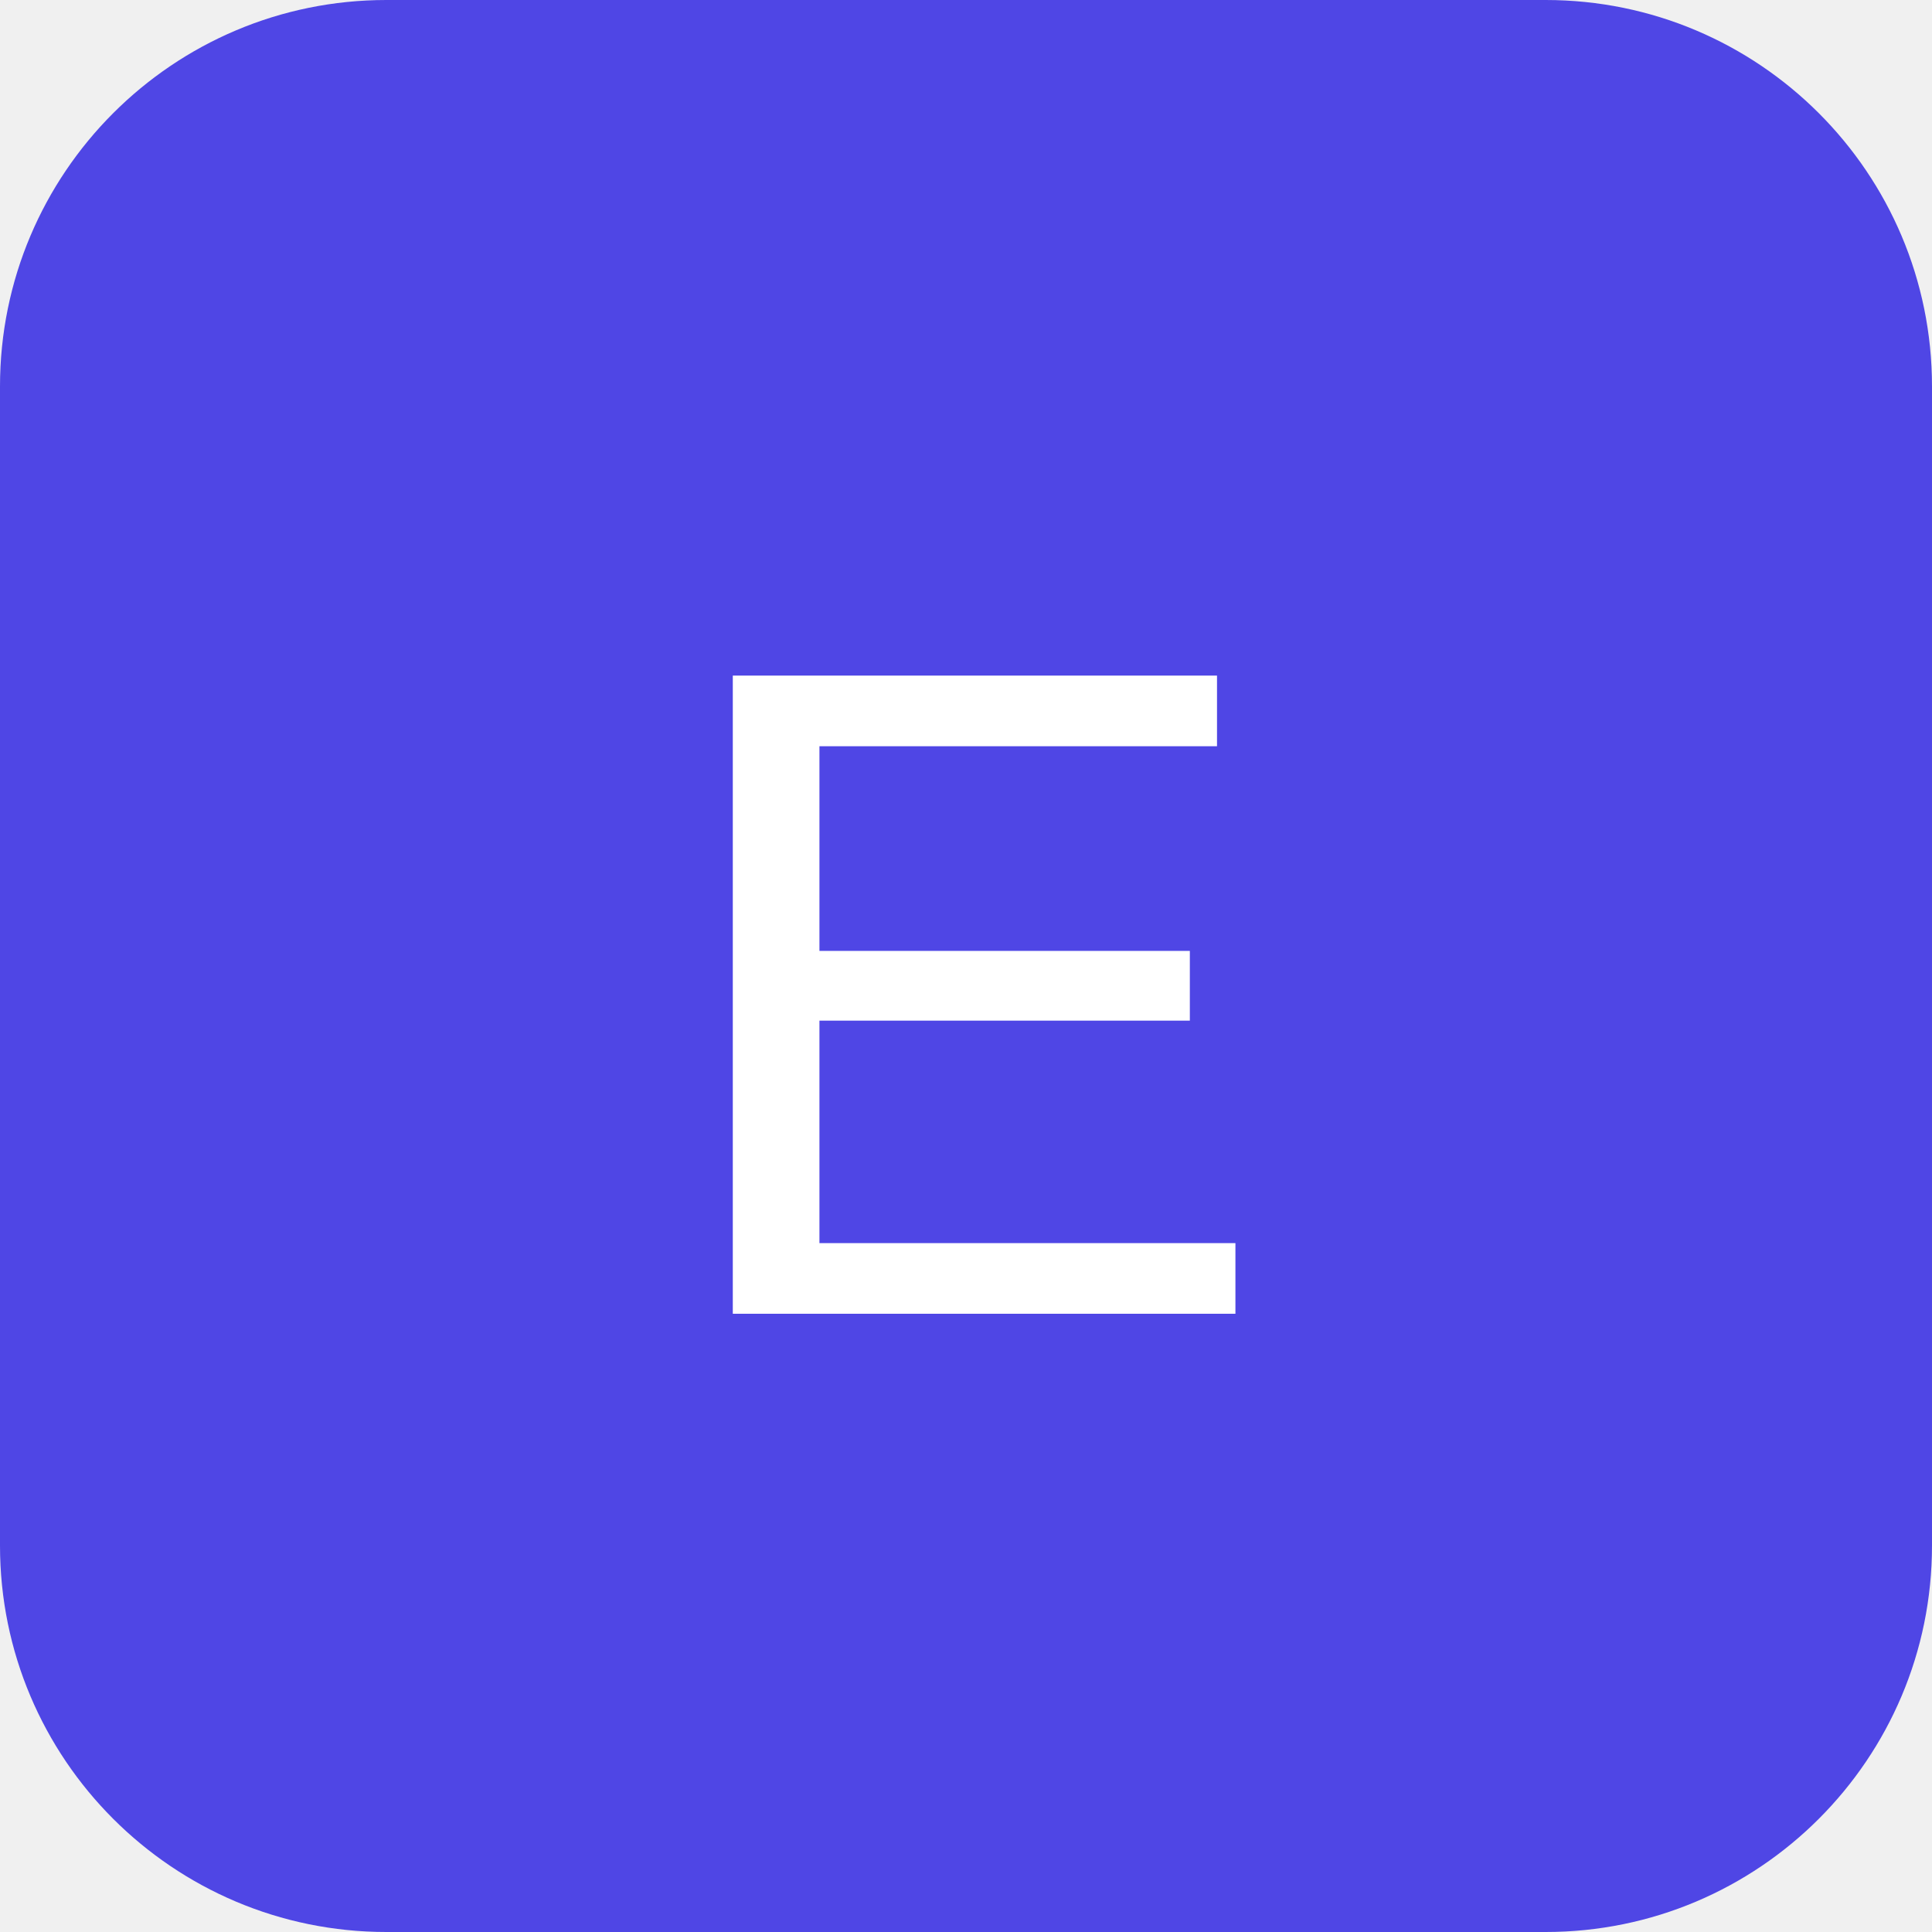
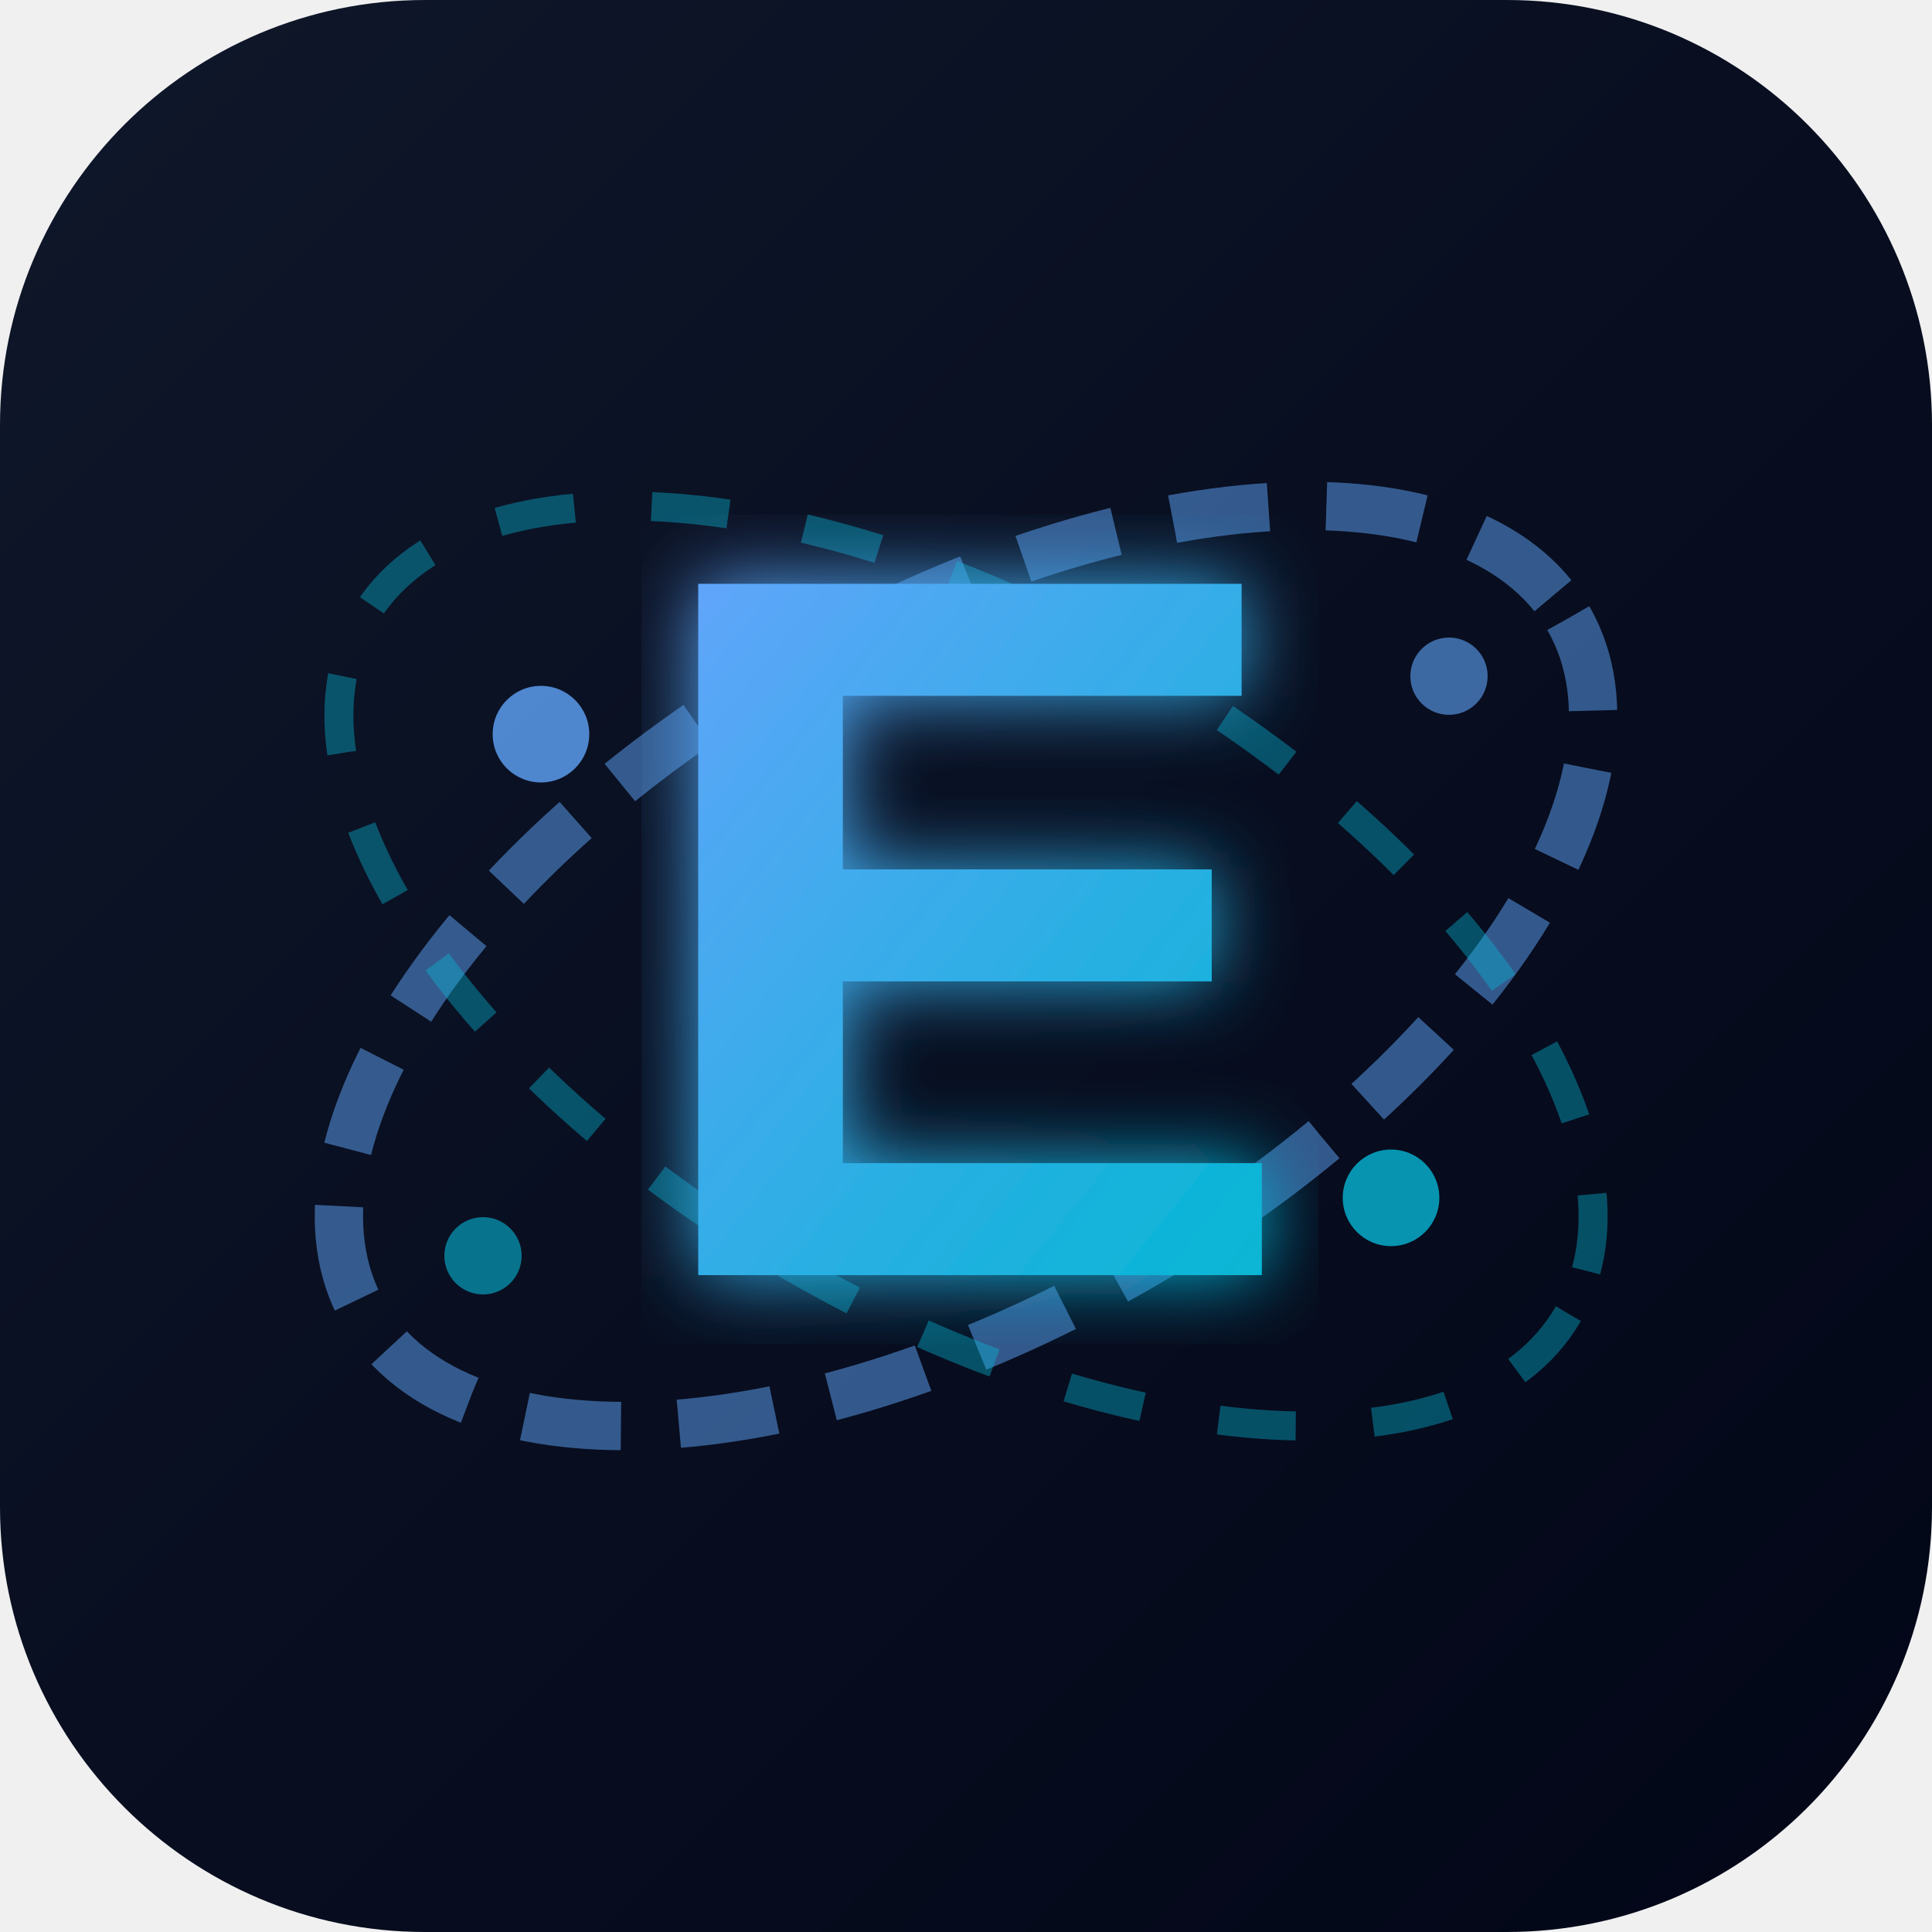
<svg xmlns="http://www.w3.org/2000/svg" viewBox="0 0 100 100">
-   <rect width="100" height="100" rx="20" fill="#4f46e5" />
-   <text x="50" y="68" font-size="48" text-anchor="middle" fill="white" font-family="Arial">E</text>
+   <defs>
+     <linearGradient id="bg" x1="0%" y1="0%" x2="100%" y2="100%">
+       <stop offset="0%" stop-color="#0F172A" />
+       <stop offset="100%" stop-color="#020617" />
+     </linearGradient>
+     <linearGradient id="eg" x1="0%" y1="0%" x2="100%" y2="100%">
+       <stop offset="0%" stop-color="#60A5FA" />
+       <stop offset="100%" stop-color="#06B6D4" />
+     </linearGradient>
+     <filter id="glow">
+       <feGaussianBlur stdDeviation="2" result="blur" />
+       <feMerge>
+         <feMergeNode in="blur" />
+         <feMergeNode in="SourceGraphic" />
+       </feMerge>
+     </filter>
+   </defs>
+   <rect width="100" height="100" rx="22" fill="url(#bg)" />
+   <ellipse cx="50" cy="50" rx="36" ry="18" fill="none" stroke="#60A5FA" stroke-width="2.5" stroke-dasharray="5 3" opacity="0.5" transform="rotate(-30 50 50)" />
+   <ellipse cx="50" cy="50" rx="36" ry="18" fill="none" stroke="#06B6D4" stroke-width="1.5" stroke-dasharray="4 4" opacity="0.4" transform="rotate(30 50 50)" />
+   <text x="50" y="66" font-size="52" text-anchor="middle" fill="url(#eg)" font-family="Arial Black, Arial" font-weight="900" filter="url(#glow)">E</text>
+   <circle cx="28" cy="38" r="2.5" fill="#60A5FA" opacity="0.8" />
+   <circle cx="72" cy="62" r="2.5" fill="#06B6D4" opacity="0.8" />
+   <circle cx="75" cy="35" r="2" fill="#60A5FA" opacity="0.6" />
+   <circle cx="25" cy="65" r="2" fill="#06B6D4" opacity="0.6" />
</svg>
